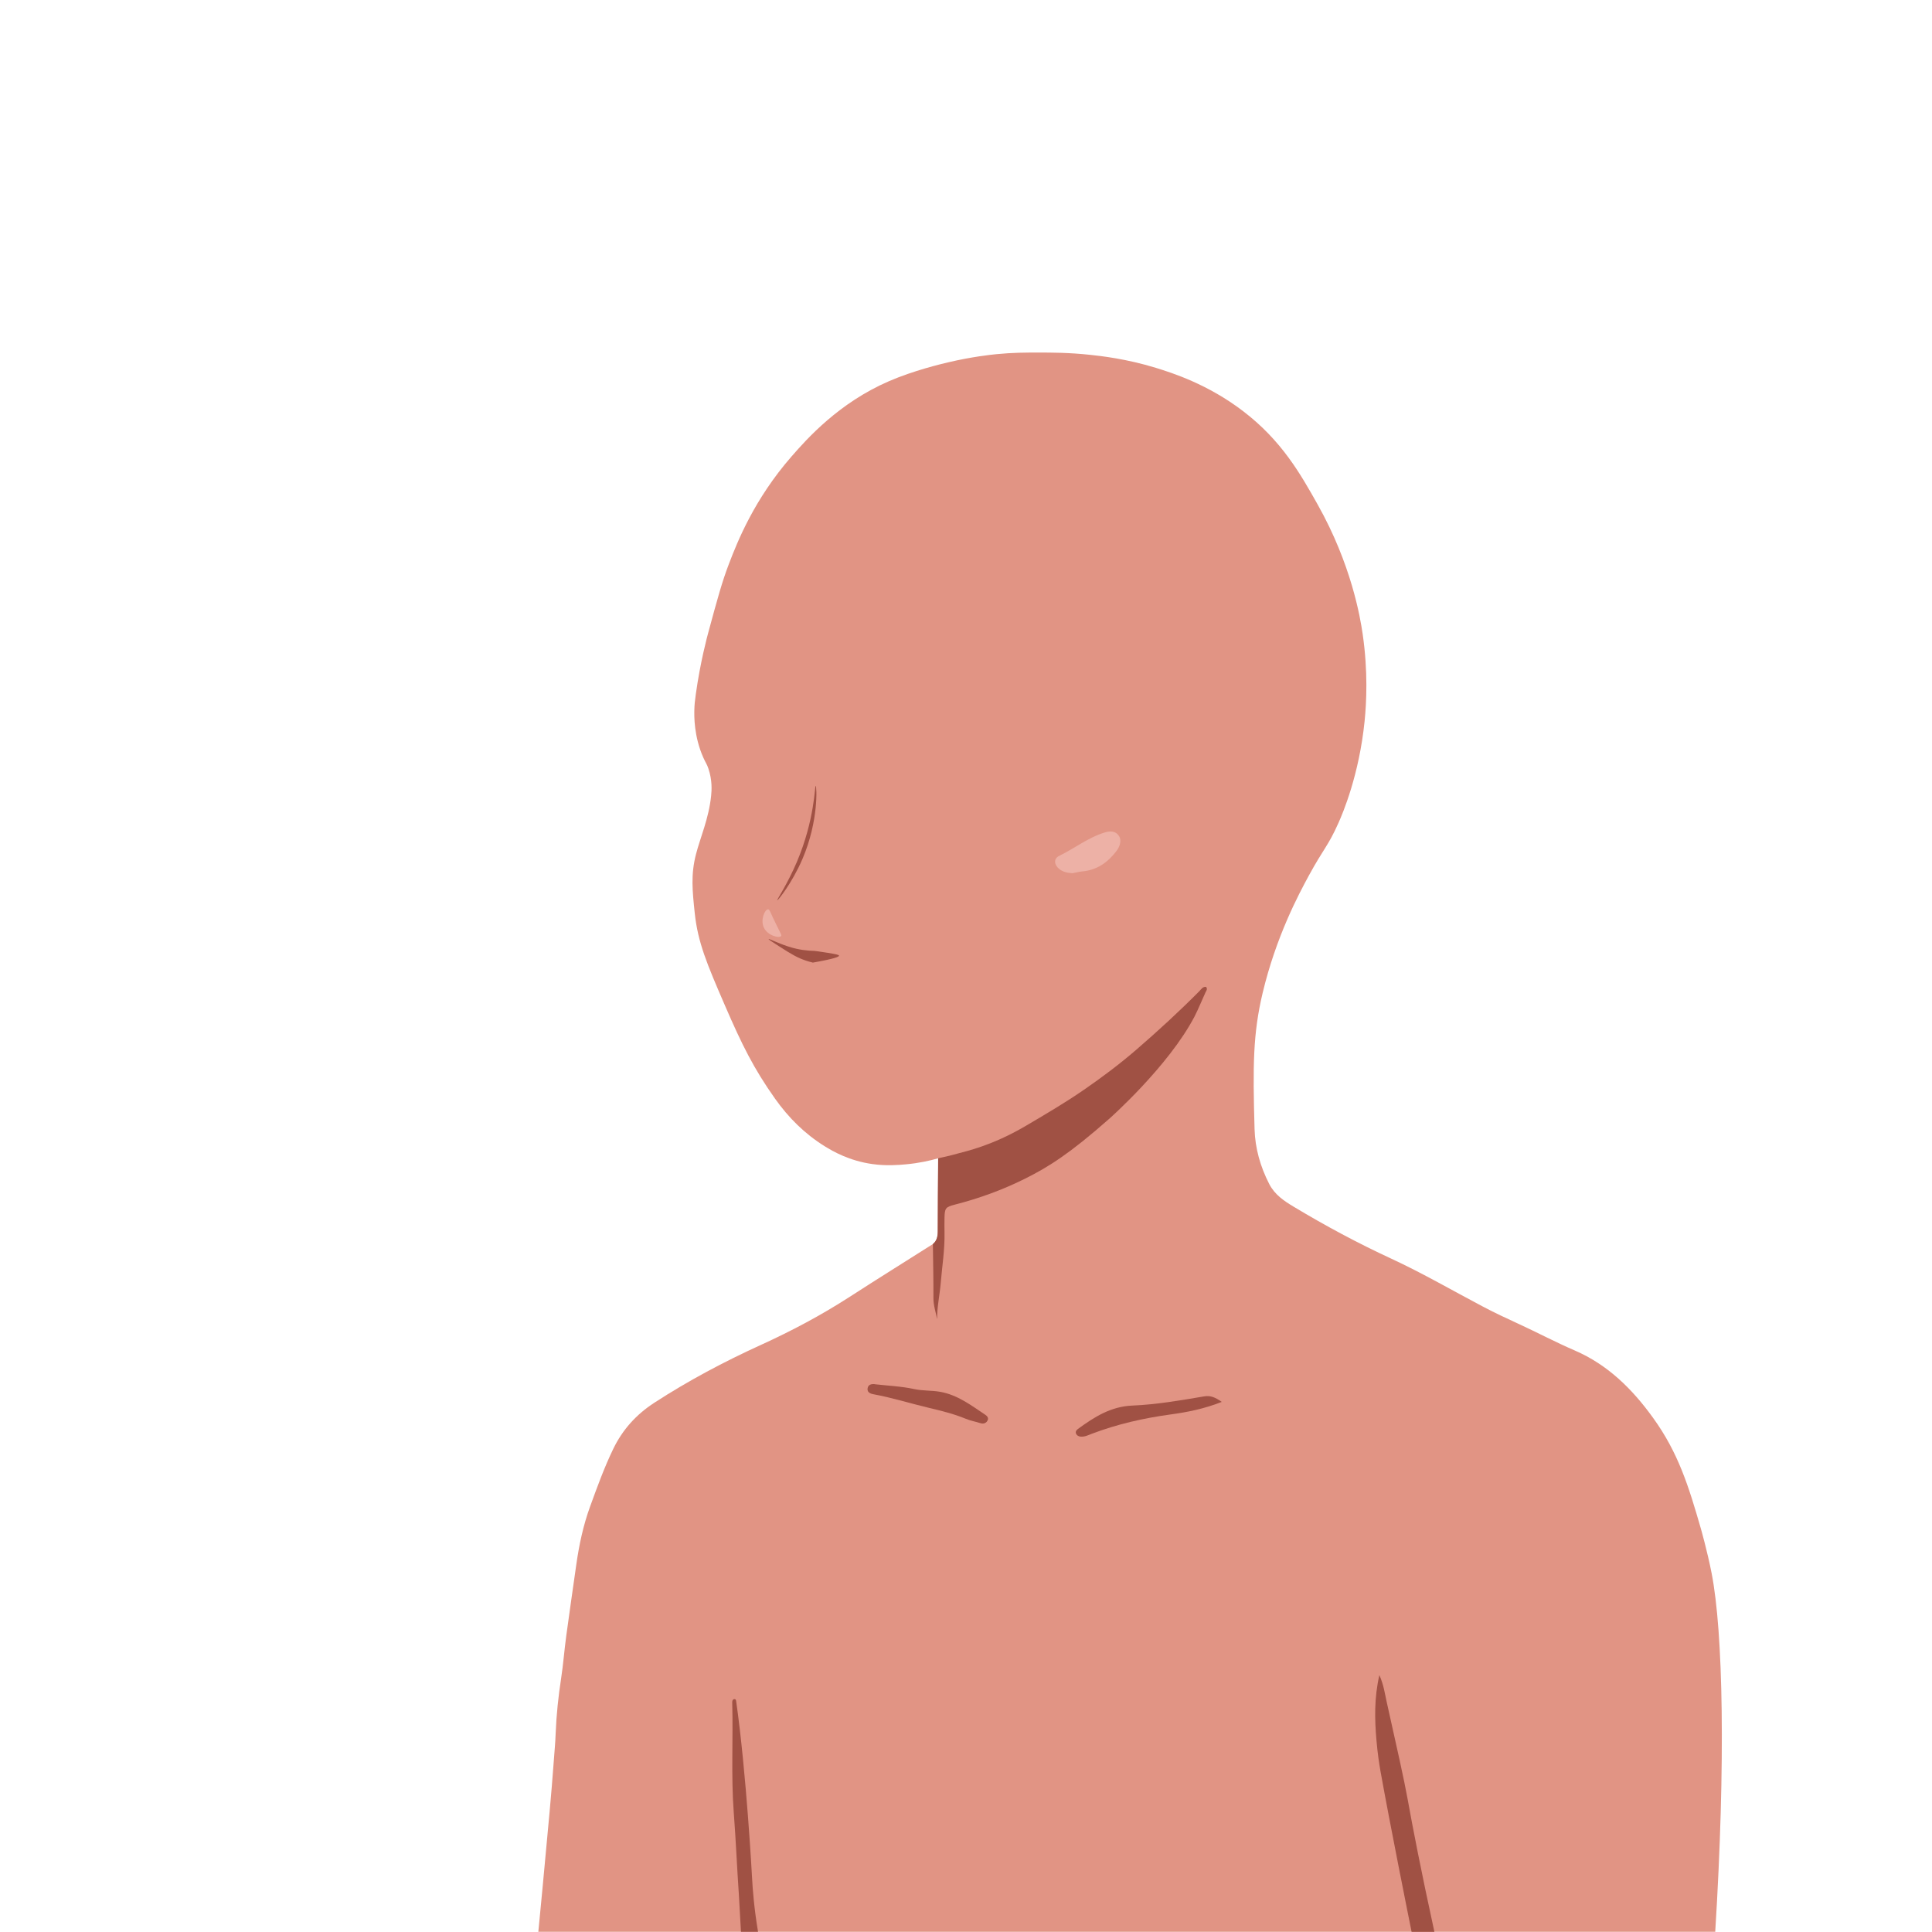
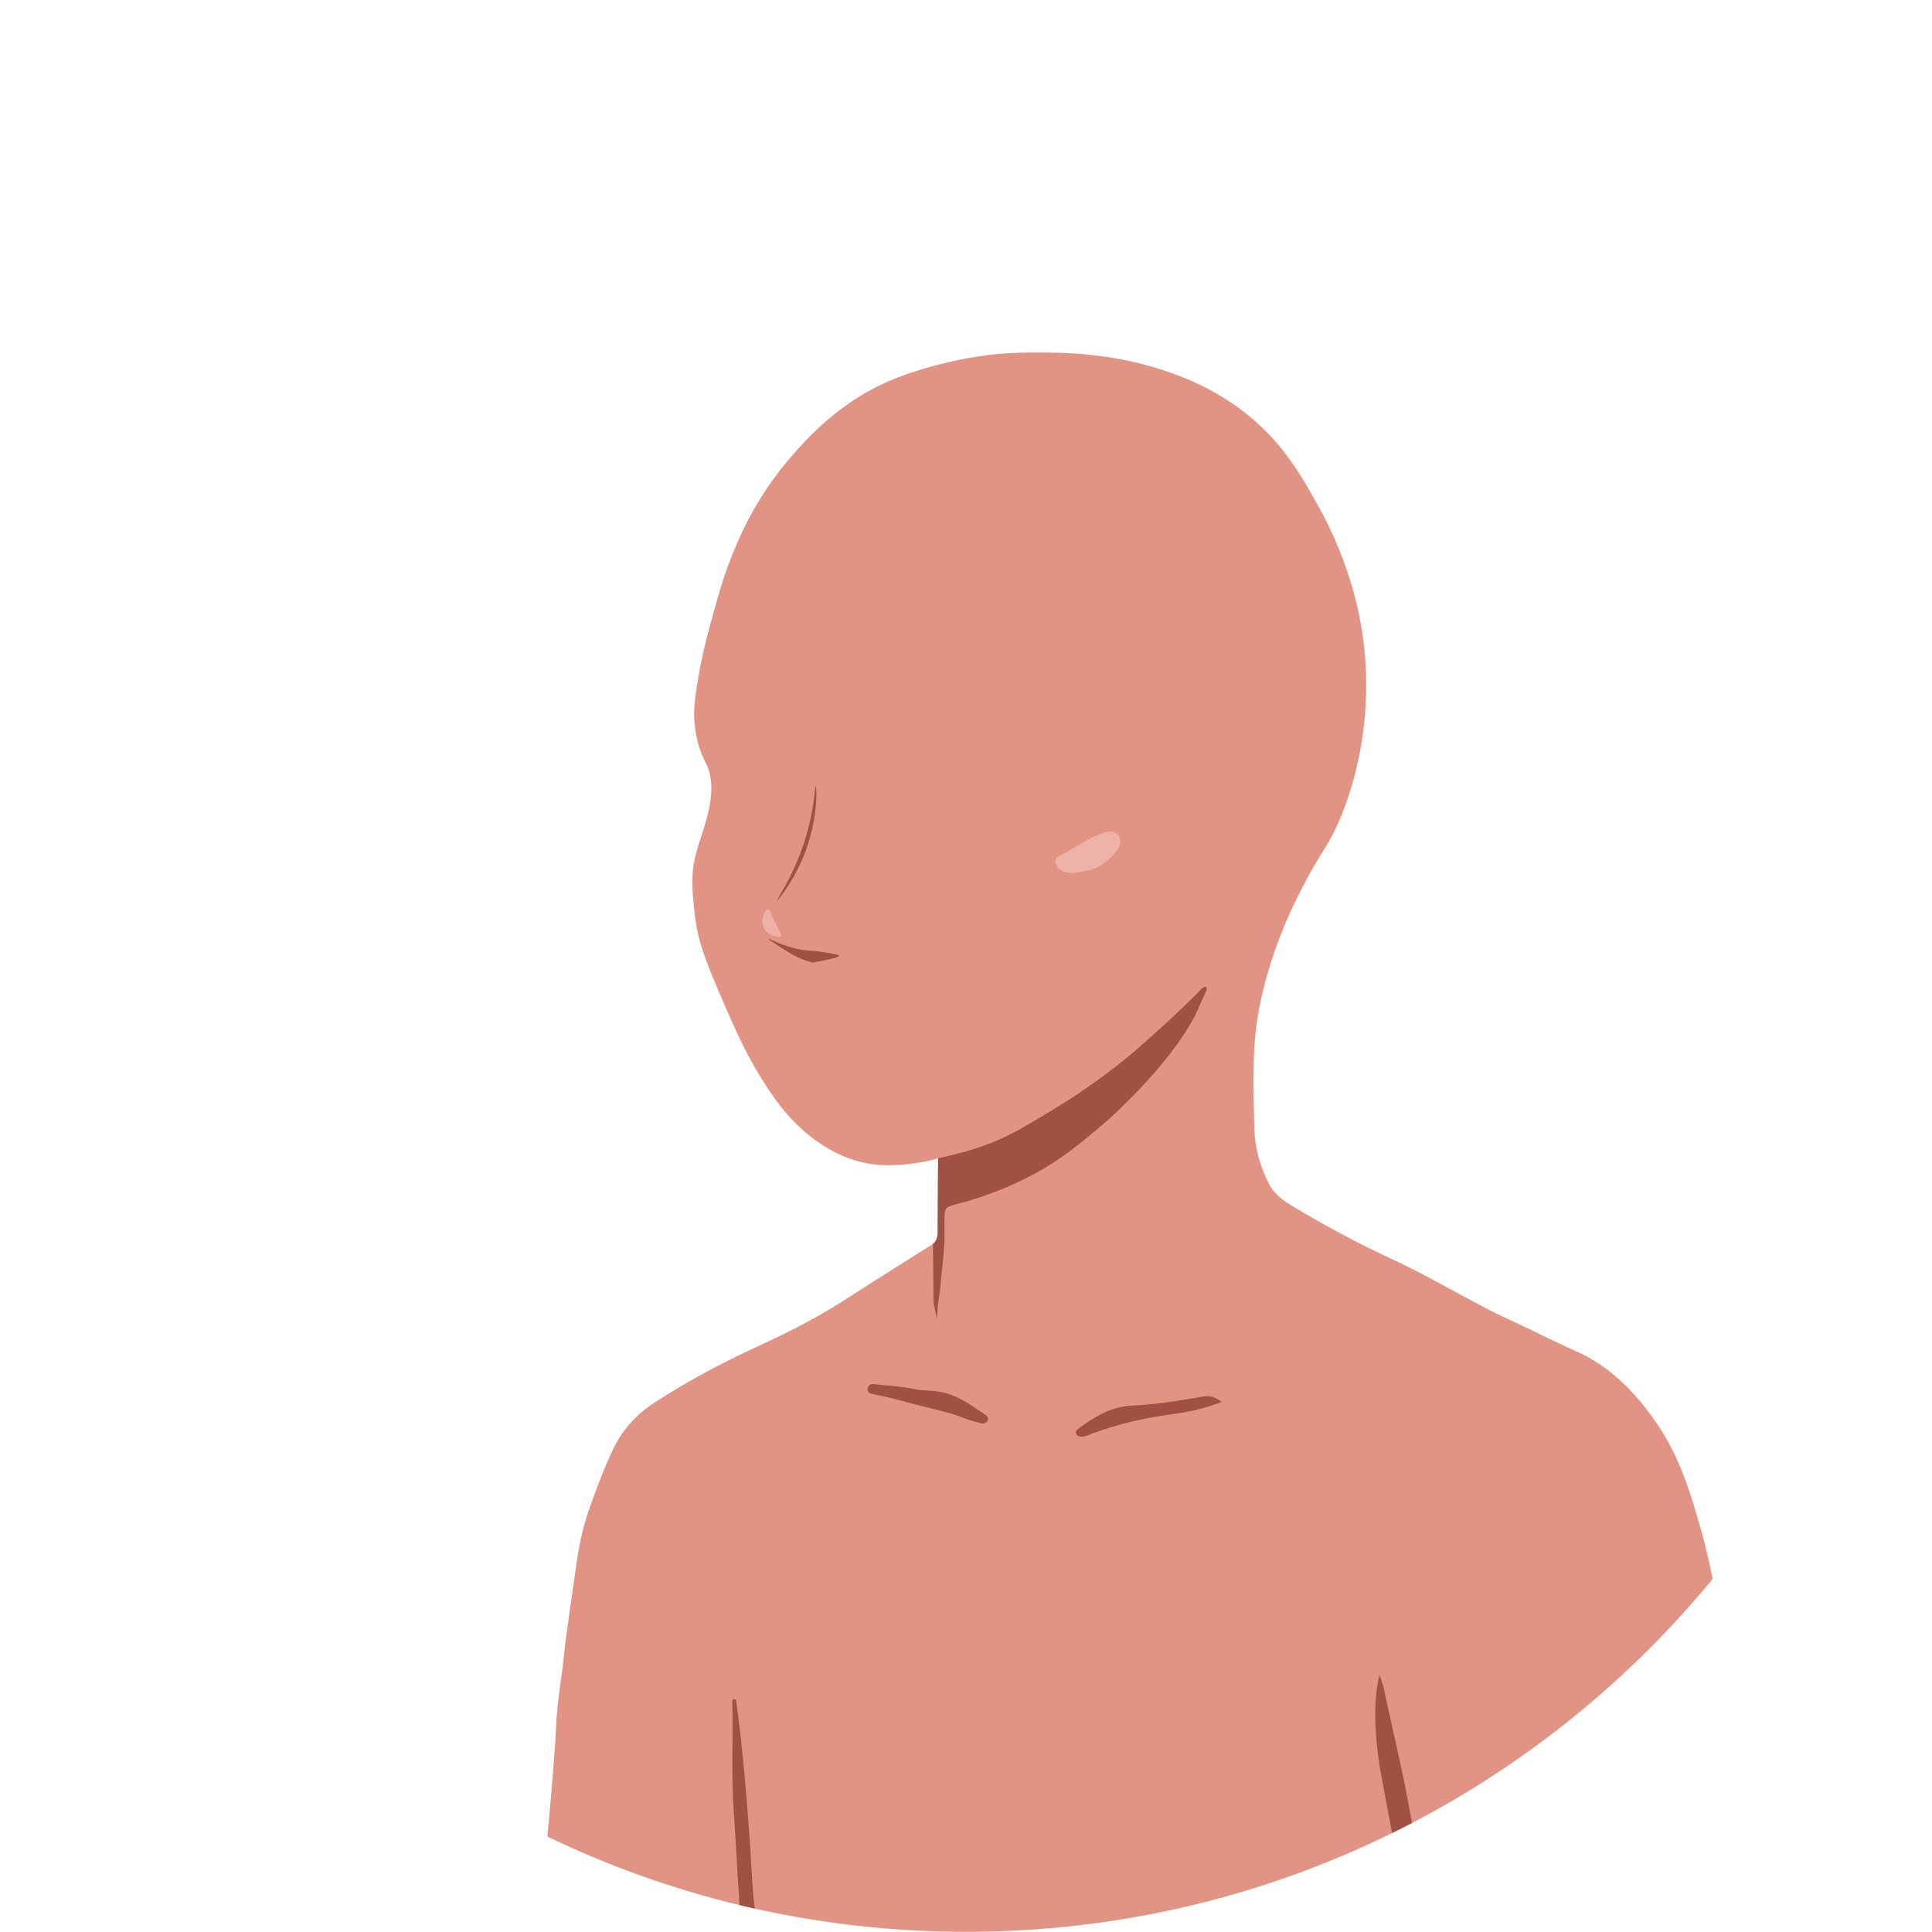
<svg xmlns="http://www.w3.org/2000/svg" id="Base_copy" viewBox="0 0 500 500">
  <defs>
    <style>.cls-1{fill:#e19484;}.cls-2{fill:#edb1a6;}.cls-3{fill:#a05144;}</style>
  </defs>
-   <path class="cls-1" d="m139.32,499.95c.25-2.57,1.79-18.52,2.91-30.99.43-4.8.72-8.24,1.02-12.33.34-4.72.42-4.76.56-8.15.19-4.71.69-9.45,1.41-14.14.56-3.65.83-7.35,1.33-11.01.82-6.1,1.72-12.2,2.58-18.3.73-5.18,1.81-10.28,3.61-15.21,1.82-5,3.63-10,5.95-14.81,2.42-5.03,6-8.97,10.66-11.99,8.8-5.71,18.03-10.61,27.58-14.96,7.89-3.6,15.54-7.65,22.84-12.36,7.19-4.64,14.45-9.17,21.68-13.75.3-.25.5-.5.62-.68.15-.23.24-.42.27-.49.08-.19.13-.35.16-.46.03-.11.05-.19.06-.21.04-.16.06-.29.07-.38.07-.6.07-1.04.07-1.04,0-.54.01-3.86.03-8.44,0-1.21.02-2.43.03-3.64.02-2.28.04-4.56.06-6.85-2.12.61-4.97,1.26-8.39,1.57-1.99.18-5.08.44-8.72-.08-5.92-.84-10.13-3.27-12.28-4.6-5.19-3.23-9.37-7.4-12.88-12.36-5.5-7.76-8.56-13.96-12.94-24.08-4.66-10.77-7.01-16.31-7.81-23.89-.61-5.81-1.05-9.94.32-15.25,1.08-4.22,3.32-9.25,3.92-15.11.15-1.44.31-4.07-.71-7.06-.43-1.27-.64-1.33-1.32-2.85-2.44-5.5-2.36-10.72-2.31-12.43.03-1.25.14-2.29.38-4,1.14-8.18,2.92-14.84,3.27-16.09,2.34-8.63,3.51-12.94,5.33-17.69,2.17-5.65,6.47-16.59,16.18-27.72,4-4.59,12.25-13.86,25.19-19.46,6.37-2.76,13.48-4.45,15.34-4.89,6.17-1.45,10.89-1.95,12.47-2.11,4.26-.42,7.47-.42,10.95-.42,3.27,0,7.83,0,13.31.59,2.84.3,9.44,1.04,17.02,3.37,4.24,1.31,13.44,4.22,22.58,11.21,10,7.64,14.85,16.27,19.3,24.18,8.71,15.5,11,29.13,11.63,33.45,1.43,9.83.98,17.87.51,22.58-1.41,13.94-5.65,23.84-6.74,26.29-2.69,6.06-3.82,6.58-7.67,13.65-2.65,4.87-8.5,15.81-11.98,30.42-2.5,10.52-2.56,18.76-2.09,35.22.14,4.97,1.49,9.72,3.79,14.21,1.44,2.79,3.82,4.38,6.37,5.91,8.17,4.91,16.57,9.42,25.22,13.42,8.14,3.77,15.87,8.27,23.78,12.44,2.95,1.55,5.96,2.97,9,4.36,4.93,2.26,9.72,4.81,14.7,6.96,8.57,3.7,14.92,10,20.29,17.46,6.51,9.02,9.19,17.66,12.36,28.67,0,0,1.64,5.71,2.78,11.54,2.97,15.22,3.65,48.9.93,92.78H139.32Z" />
+   <path class="cls-1" d="m442.93,407.17c-1.14-5.82-2.78-11.54-2.78-11.54-3.17-11.01-5.86-19.65-12.36-28.67-5.38-7.45-11.73-13.75-20.3-17.45-4.98-2.15-9.77-4.71-14.7-6.96-3.03-1.39-6.05-2.81-9-4.37-7.91-4.17-15.64-8.67-23.78-12.43-8.64-4-17.04-8.51-25.22-13.43-2.55-1.53-4.93-3.12-6.37-5.91-2.3-4.48-3.65-9.23-3.79-14.21-.47-16.46-.41-24.7,2.09-35.22,3.48-14.61,9.33-25.55,11.98-30.42,3.85-7.07,4.98-7.59,7.67-13.65,1.08-2.45,5.33-12.35,6.74-26.29.48-4.71.92-12.76-.51-22.58-.63-4.32-2.92-17.95-11.63-33.45-4.44-7.92-9.29-16.54-19.29-24.19-9.14-6.98-18.34-9.9-22.58-11.2-7.58-2.34-14.19-3.07-17.02-3.37-5.49-.59-10.04-.59-13.32-.59-3.48-.01-6.69,0-10.95.42-1.58.15-6.31.66-12.47,2.1-1.86.44-8.97,2.13-15.34,4.89-12.94,5.6-21.19,14.87-25.19,19.47-9.71,11.13-14.01,22.07-16.18,27.72-1.82,4.76-2.99,9.07-5.33,17.69-.34,1.26-2.12,7.92-3.26,16.1-.24,1.71-.35,2.75-.38,4-.05,1.71-.13,6.92,2.31,12.43.67,1.52.88,1.58,1.31,2.85,1.02,2.99.86,5.62.72,7.06-.6,5.86-2.84,10.89-3.92,15.11-1.37,5.31-.93,9.44-.32,15.26.8,7.57,3.15,13.11,7.81,23.88,4.38,10.12,7.44,16.33,12.94,24.08,3.51,4.96,7.69,9.13,12.88,12.37,2.15,1.33,6.36,3.76,12.28,4.6,3.63.51,6.73.25,8.71.07,3.42-.31,6.28-.96,8.39-1.57-.02,2.29-.04,4.57-.06,6.85,0,.68,0,1.36-.01,2.04-.03,3.33-.05,6.65-.04,9.98,0,.13,0,.25,0,.37,0,.06,0,.13-.01.19-.01.29-.04.57-.1.83,0,.02,0,.05,0,.08-.01.01-.01.02-.02.04-.02.09-.04.17-.07.25-.02.07-.04.14-.07.21,0,.01,0,.02-.01.03-.01.04-.03.09-.05.14-.01.02-.02.04-.03.07h-.01s-.03.08-.05.11c-.04.07-.08.15-.14.24-.17.26-.39.51-.67.74-7.23,4.58-14.49,9.11-21.67,13.75-7.3,4.72-14.96,8.77-22.84,12.37-9.55,4.35-18.78,9.24-27.58,14.96-4.65,3.02-8.23,6.96-10.66,11.99-2.31,4.81-4.12,9.81-5.94,14.81-1.8,4.93-2.88,10.03-3.61,15.21-.86,6.1-1.76,12.19-2.58,18.3-.49,3.66-.76,7.36-1.32,11.01-.73,4.69-1.22,9.42-1.41,14.14-.14,3.38-.22,3.43-.56,8.15-.3,4.09-.59,7.53-1.02,12.33-.18,2.05-.38,4.18-.58,6.34,15.73,7.58,32.38,13.56,49.73,17.73,1.32.32,2.64.62,3.96.92,17.6,3.93,35.9,6,54.69,6,39.58,0,77-9.2,110.26-25.57,1.73-.85,3.45-1.72,5.16-2.61,30.01-15.65,56.44-37.21,77.76-63.13-.09-.51-.18-1-.27-1.47Z" />
  <g>
    <path class="cls-2" d="m197.7,240.1c1,2.07,3.96,2.76,4.44,2.16.2-.25-.09-.67-.98-2.45-1.83-3.63-1.93-4.5-2.4-4.48-.82.03-2.04,2.74-1.06,4.77Z" />
    <g id="Cheek_highlight">
      <path class="cls-2" d="m277.52,225.99c-1.3-.08-2.47-.34-3.43-1.13-1.31-1.08-1.45-2.65.04-3.37,4.02-1.95,7.58-4.82,11.93-6.09,1.72-.5,2.91-.09,3.58,1.03.59.97.3,2.47-.64,3.73-2.26,3.01-5.09,5.03-8.96,5.37-.87.08-1.72.32-2.51.47Z" />
    </g>
  </g>
  <g id="Ear_copy">
    <g>
      <path class="cls-3" d="m203.77,246.26c1.3.77,2.17,1.29,3.34,1.79.76.33,1.86.74,3.26,1.07,5.63-.99,6.79-1.51,6.77-1.8-.02-.24-.99-.41-2.93-.73-2.07-.35-3.47-.5-3.47-.5-1.55-.03-3.96-.22-6.73-1.13-3.01-.99-5.02-2.08-5.1-1.93-.05.09.86.68,2.67,1.84,1.02.66,1.54.99,2.2,1.39Z" />
      <path class="cls-3" d="m206.21,223.11c4.67-10.97,4.62-19.76,4.89-19.73.28.03.81,9.04-3.42,18.91-2.65,6.17-6.34,10.79-6.52,10.68-.16-.1,2.59-4.08,5.05-9.86Z" />
      <path class="cls-3" d="m242.77,299.77c1.28-.27,3.07-.67,5.18-1.26,1.92-.54,8.72-1.97,17.34-7.03,5.16-3.03,10.32-6.06,15.25-9.46,4.69-3.23,9.23-6.64,13.55-10.37,5.61-4.85,11.07-9.86,16.29-15.13.5-.5.9-1.23,1.76-1.11.44.59.05.99-.14,1.38-.43.89-1.98,4.61-2.83,6.23-6.77,13-22.18,26.59-22.18,26.59-10.1,8.9-15.55,12.36-21.75,15.45-5.79,2.89-11.87,5.09-18.14,6.7-2.35.6-2.6.92-2.66,3.28-.03,1.33-.03,2.67,0,4,.08,4.37-.62,8.68-.98,13.01-.26,3.11-.96,6.18-.94,9.35-.34-1.83-.96-3.56-.95-5.46.02-4.66-.08-9.32-.14-13.98,1.04-.87,1.25-1.99,1.25-3.31,0-6.29.07-12.58.11-18.86Z" />
-       <path class="cls-3" d="m357.21,458.01c-.25-1.38-.67-4.03-.98-7.59-.47-5.41-.62-10.92.75-16.91,1.14,2.57,1.41,4.8,1.89,6.93,2.64,11.77,4.57,20.44,5.38,24.95,1.39,7.72,3.56,18.94,6.97,34.57h-5.9c-.64-3.16-5.57-27.7-8.12-41.95Z" />
-       <path class="cls-3" d="m191.24,490.67c-.5-7.18-.79-14.37-1.34-21.54-.72-9.5-.14-18.98-.4-28.47,0-.35,0-.76.44-.91.14-.04.25-.02.34.02.18.1.22.35.23.44,2.67,18.61,4.12,45.73,4.12,45.73.16,3.07.54,7.96,1.55,14.01h-4.42c-.17-3.09-.35-6.19-.52-9.28Z" />
+       <path class="cls-3" d="m365.44,471.77c-1.71.89-3.43,1.76-5.16,2.61-1.12-5.82-2.23-11.65-3.07-16.37-.25-1.38-.67-4.03-.98-7.6-.47-5.4-.62-10.91.75-16.91,1.14,2.57,1.41,4.8,1.89,6.93,2.63,11.76,4.57,20.44,5.38,24.95.34,1.91.73,4.04,1.19,6.39Z" />
+       <path class="cls-3" d="m195.33,493.95c-1.32-.3-2.64-.6-3.96-.92-.04-.78-.08-1.57-.13-2.36-.5-7.17-.79-14.37-1.33-21.53-.72-9.5-.14-18.99-.4-28.47-.01-.35-.01-.77.44-.91.15-.04.26-.03.34.02.18.1.22.35.23.44,2.67,18.61,4.12,45.72,4.12,45.72.1,1.98.3,4.7.69,8.01Z" />
      <path class="cls-3" d="m316.19,362.81c-4.59,1.81-8.88,2.65-13.18,3.24-6.99.95-13.8,2.49-20.4,4.99-.96.36-1.92.88-3.01.75-.51-.06-.93-.31-1.12-.77-.21-.51.08-.91.49-1.21,4.24-3.09,8.5-5.82,14.1-6.05,6.23-.26,12.41-1.34,18.57-2.38,1.65-.28,2.89.26,4.55,1.43Z" />
      <path class="cls-3" d="m226.41,358.24c3.39.39,6.83.52,10.14,1.24,2.26.5,4.52.32,6.77.72,4.52.81,7.95,3.47,11.57,5.87.53.35,1.11.87.63,1.66-.41.67-1.12.8-1.77.59-1.26-.41-2.57-.62-3.81-1.14-3.07-1.27-6.3-2.06-9.54-2.83-4.8-1.14-9.5-2.63-14.36-3.52-.69-.13-1.61-.43-1.52-1.42.1-1.09.97-1.28,1.89-1.19Z" />
    </g>
  </g>
</svg>
